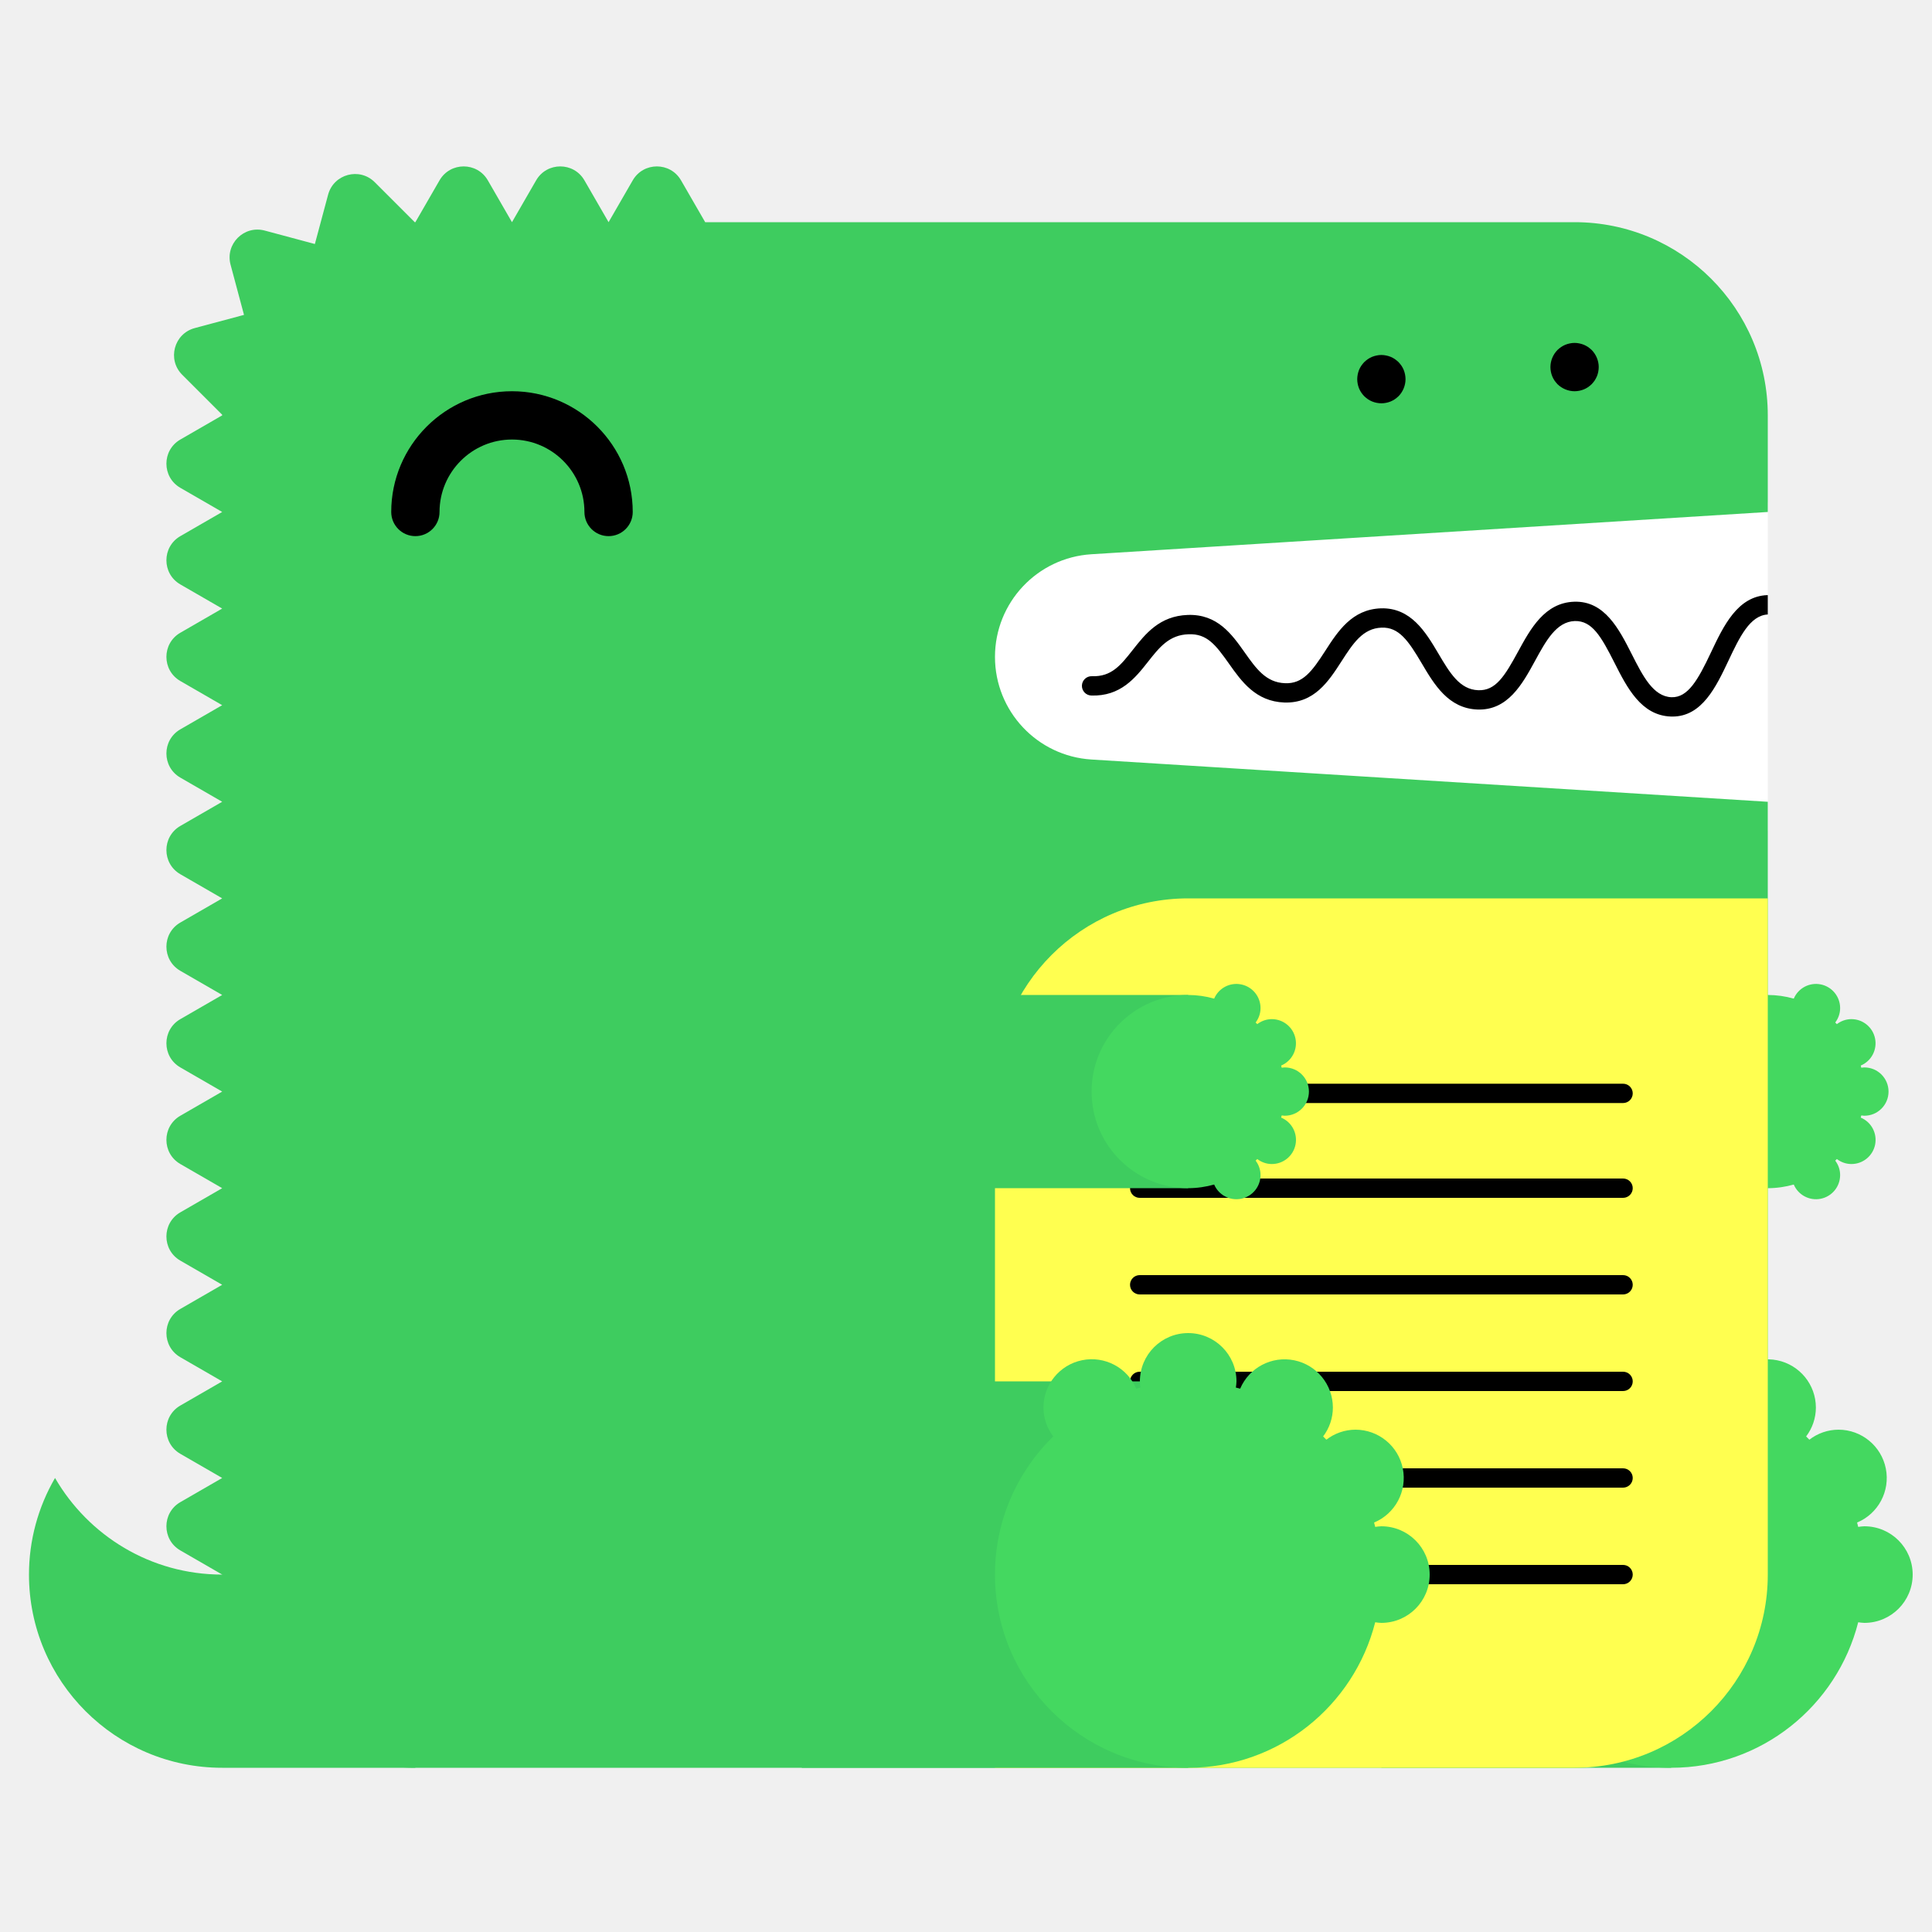
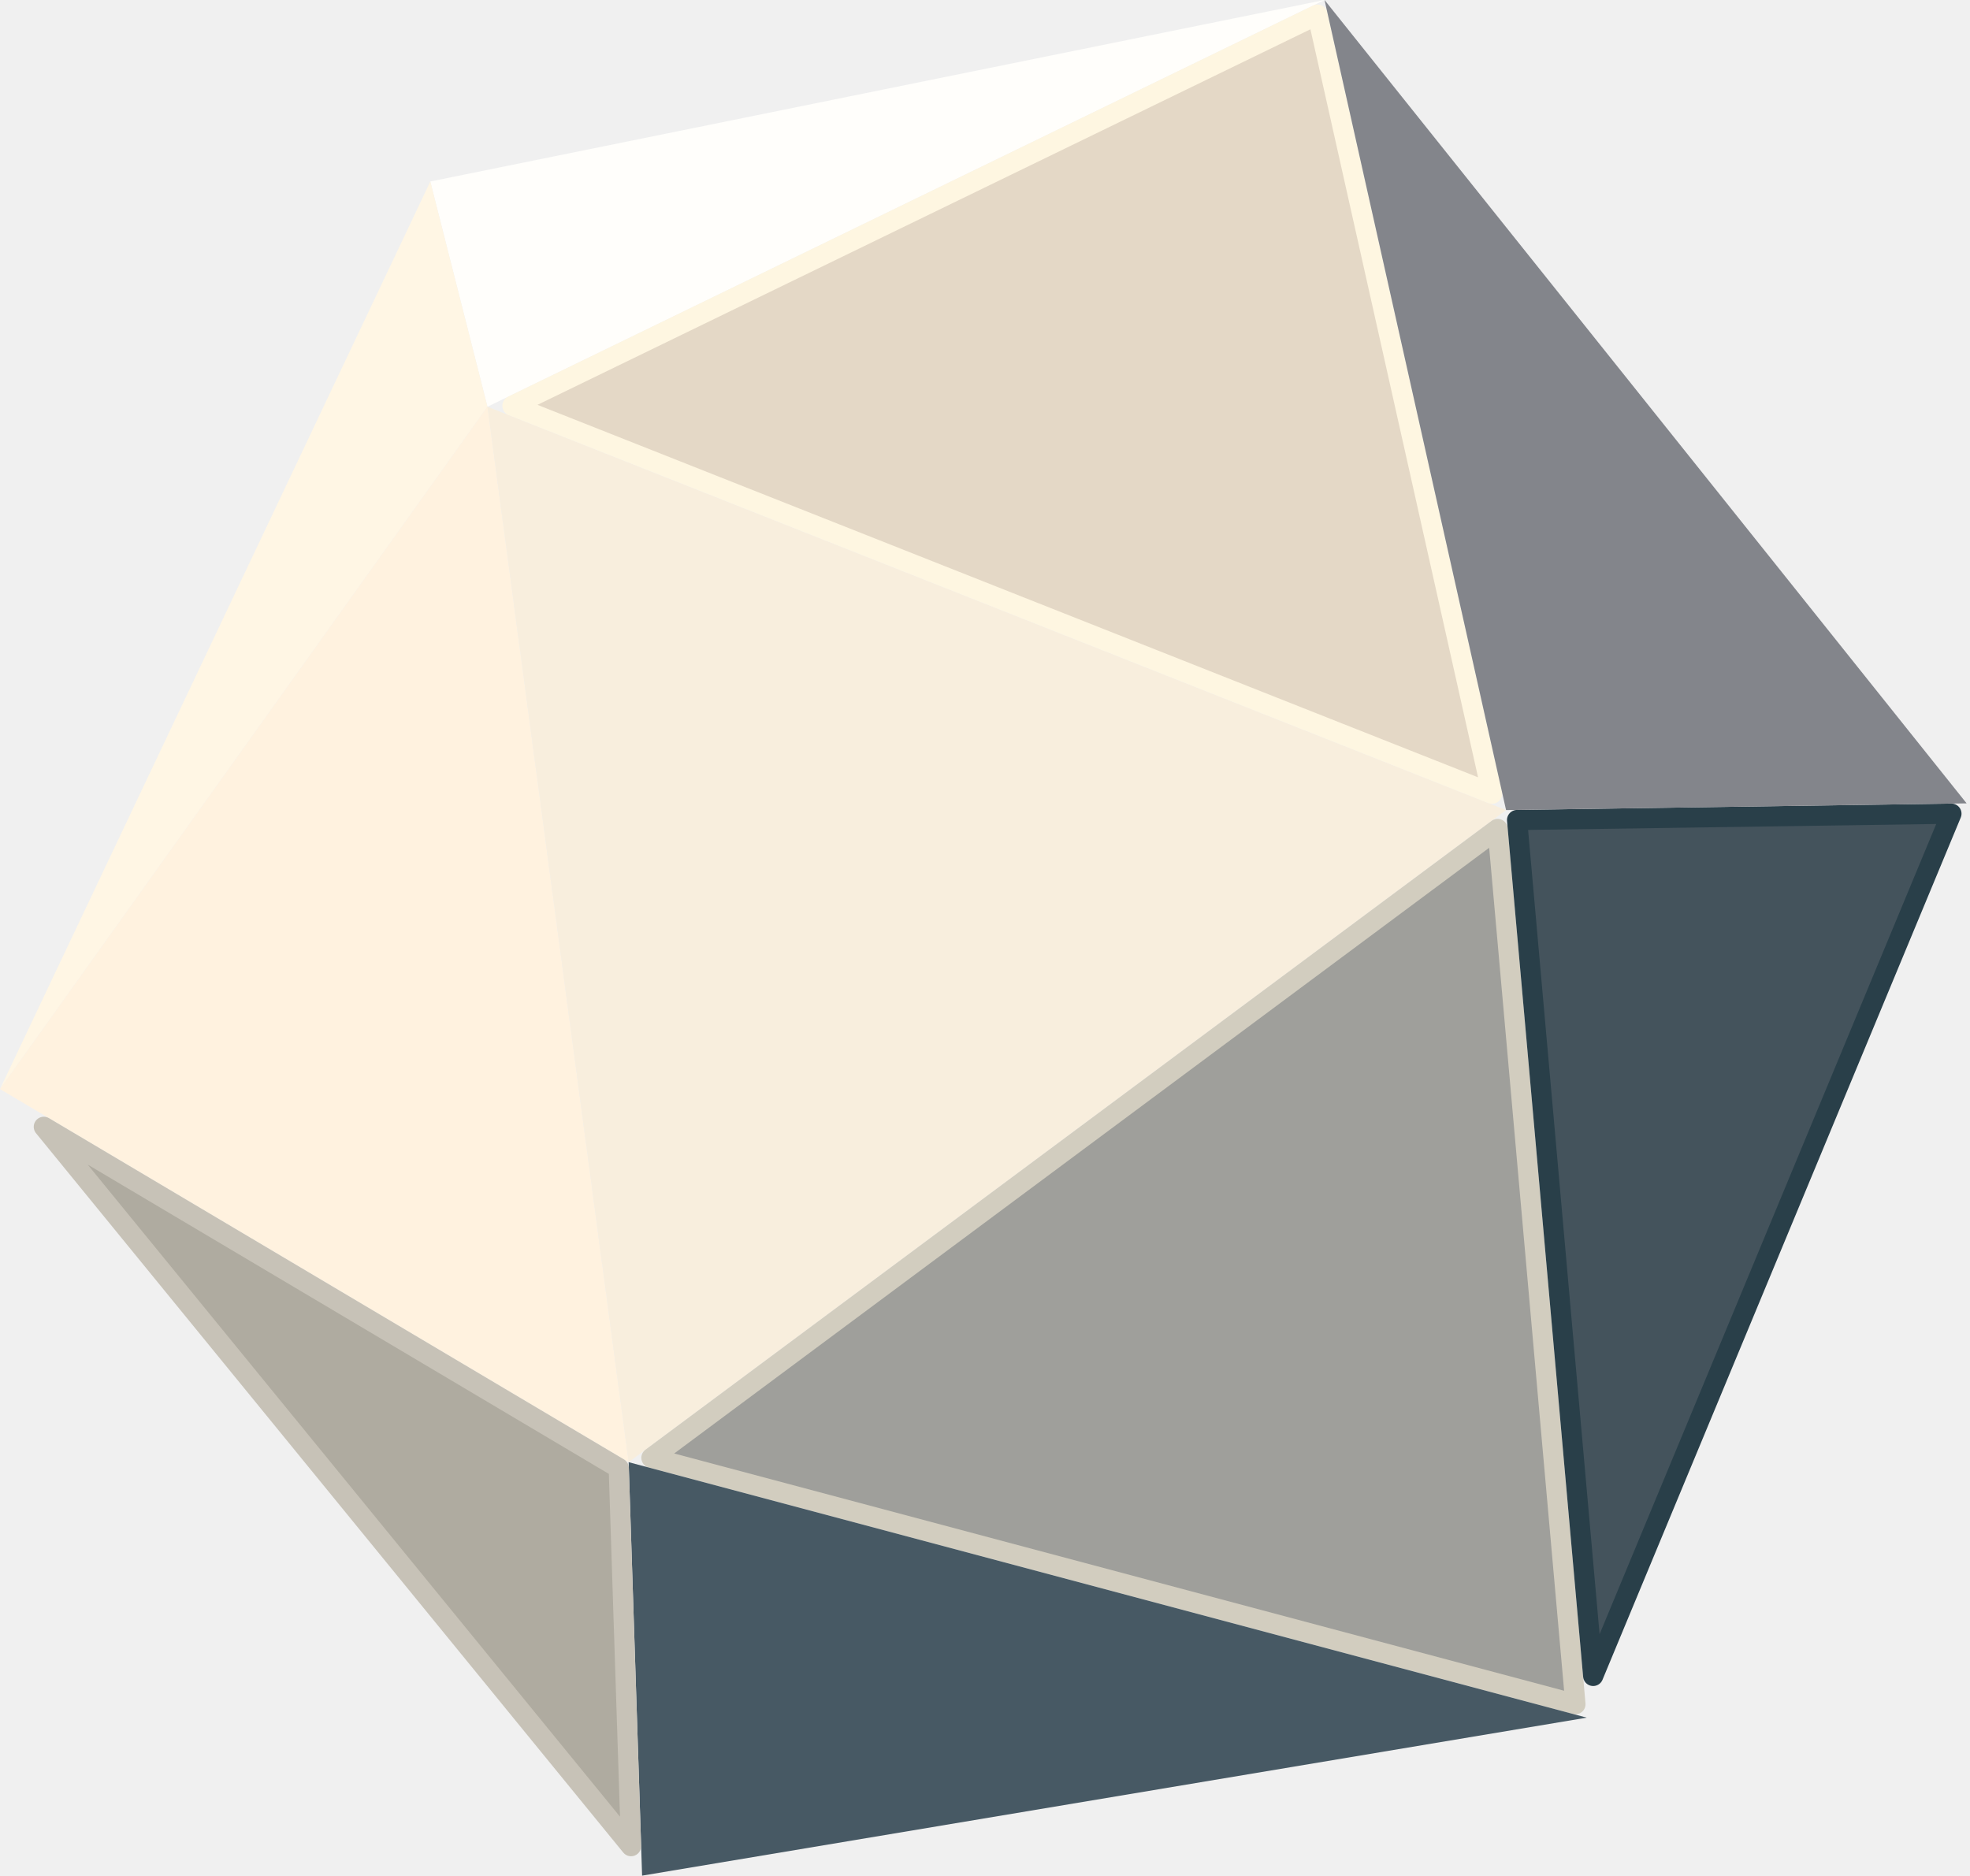
- <svg xmlns="http://www.w3.org/2000/svg" width="200" height="200" viewBox="0 0 200 200">
-   <g fill="none" fill-rule="evenodd">
-     <path fill="#FFF" d="M99 52h84v34H99z" />
-     <path d="M23 163c-7.398 0-13.843-4.027-17.303-10A19.886 19.886 0 0 0 3 163c0 11.046 8.954 20 20 20h20v-20H23z" fill="#3ECC5F" />
-     <path d="M112.98 57.376L183 53V43c0-11.046-8.954-20-20-20H73l-2.5-4.33c-1.112-1.925-3.889-1.925-5 0L63 23l-2.5-4.33c-1.111-1.925-3.889-1.925-5 0L53 23l-2.5-4.33c-1.111-1.925-3.889-1.925-5 0L43 23c-.022 0-.042.003-.065.003l-4.142-4.141c-1.57-1.571-4.252-.853-4.828 1.294l-1.369 5.104-5.192-1.392c-2.148-.575-4.111 1.389-3.535 3.536l1.39 5.193-5.102 1.367c-2.148.576-2.867 3.259-1.296 4.83l4.142 4.142c0 .021-.003.042-.003.064l-4.33 2.5c-1.925 1.111-1.925 3.889 0 5L23 53l-4.33 2.5c-1.925 1.111-1.925 3.889 0 5L23 63l-4.33 2.5c-1.925 1.111-1.925 3.889 0 5L23 73l-4.33 2.5c-1.925 1.111-1.925 3.889 0 5L23 83l-4.33 2.5c-1.925 1.111-1.925 3.889 0 5L23 93l-4.33 2.5c-1.925 1.111-1.925 3.889 0 5L23 103l-4.33 2.5c-1.925 1.111-1.925 3.889 0 5L23 113l-4.33 2.5c-1.925 1.111-1.925 3.889 0 5L23 123l-4.33 2.5c-1.925 1.111-1.925 3.889 0 5L23 133l-4.33 2.5c-1.925 1.111-1.925 3.889 0 5L23 143l-4.33 2.5c-1.925 1.111-1.925 3.889 0 5L23 153l-4.33 2.5c-1.925 1.111-1.925 3.889 0 5L23 163c0 11.046 8.954 20 20 20h120c11.046 0 20-8.954 20-20V83l-70.02-4.376A10.645 10.645 0 0 1 103 68c0-5.621 4.37-10.273 9.98-10.624" fill="#3ECC5F" />
-     <path fill="#3ECC5F" d="M143 183h30v-40h-30z" />
-     <path d="M193 158c-.219 0-.428.037-.639.064-.038-.15-.074-.301-.116-.451A5 5 0 0 0 190.32 148a4.96 4.96 0 0 0-3.016 1.036 26.531 26.531 0 0 0-.335-.336 4.955 4.955 0 0 0 1.011-2.987 5 5 0 0 0-9.599-1.959c-.148-.042-.297-.077-.445-.115.027-.211.064-.42.064-.639a5 5 0 0 0-5-5 5 5 0 0 0-5 5c0 .219.037.428.064.639-.148.038-.297.073-.445.115a4.998 4.998 0 0 0-9.599 1.959c0 1.125.384 2.151 1.011 2.987-3.717 3.632-6.031 8.693-6.031 14.3 0 11.046 8.954 20 20 20 9.339 0 17.16-6.41 19.361-15.064.211.027.42.064.639.064a5 5 0 0 0 5-5 5 5 0 0 0-5-5" fill="#44D860" />
-     <path fill="#3ECC5F" d="M153 123h30v-20h-30z" />
-     <path d="M193 115.5a2.5 2.5 0 1 0 0-5c-.109 0-.214.019-.319.032-.02-.075-.037-.15-.058-.225a2.501 2.501 0 0 0-.963-4.807c-.569 0-1.088.197-1.508.518a6.653 6.653 0 0 0-.168-.168c.314-.417.506-.931.506-1.494a2.5 2.5 0 0 0-4.8-.979A9.987 9.987 0 0 0 183 103c-5.522 0-10 4.478-10 10s4.478 10 10 10c.934 0 1.833-.138 2.69-.377a2.5 2.5 0 0 0 4.8-.979c0-.563-.192-1.077-.506-1.494.057-.055.113-.111.168-.168.42.321.939.518 1.508.518a2.5 2.5 0 0 0 .963-4.807c.021-.074.038-.15.058-.225.105.013.21.032.319.032" fill="#44D860" />
-     <path d="M63 55.5a2.5 2.5 0 0 1-2.5-2.5c0-4.136-3.364-7.5-7.5-7.5s-7.5 3.364-7.5 7.5a2.5 2.5 0 1 1-5 0c0-6.893 5.607-12.5 12.5-12.5S65.5 46.107 65.5 53a2.5 2.5 0 0 1-2.5 2.5" fill="#000" />
-     <path d="M103 183h60c11.046 0 20-8.954 20-20V93h-60c-11.046 0-20 8.954-20 20v70z" fill="#FFFF50" />
-     <path d="M168.02 124h-50.04a1 1 0 1 1 0-2h50.04a1 1 0 1 1 0 2m0 20h-50.04a1 1 0 1 1 0-2h50.04a1 1 0 1 1 0 2m0 20h-50.04a1 1 0 1 1 0-2h50.04a1 1 0 1 1 0 2m0-49.814h-50.04a1 1 0 1 1 0-2h50.04a1 1 0 1 1 0 2m0 19.814h-50.04a1 1 0 1 1 0-2h50.04a1 1 0 1 1 0 2m0 20h-50.04a1 1 0 1 1 0-2h50.04a1 1 0 1 1 0 2M183 61.611c-.012 0-.022-.006-.034-.005-3.09.105-4.552 3.196-5.842 5.923-1.346 2.85-2.387 4.703-4.093 4.647-1.889-.068-2.969-2.202-4.113-4.46-1.314-2.594-2.814-5.536-5.963-5.426-3.046.104-4.513 2.794-5.807 5.167-1.377 2.528-2.314 4.065-4.121 3.994-1.927-.07-2.951-1.805-4.136-3.813-1.321-2.236-2.848-4.75-5.936-4.664-2.994.103-4.465 2.385-5.763 4.4-1.373 2.13-2.335 3.428-4.165 3.351-1.973-.07-2.992-1.51-4.171-3.177-1.324-1.873-2.816-3.993-5.895-3.89-2.928.1-4.399 1.97-5.696 3.618-1.232 1.564-2.194 2.802-4.229 2.724a1 1 0 0 0-.072 2c3.017.101 4.545-1.8 5.872-3.487 1.177-1.496 2.193-2.787 4.193-2.855 1.926-.082 2.829 1.115 4.195 3.045 1.297 1.834 2.769 3.914 5.731 4.021 3.103.104 4.596-2.215 5.918-4.267 1.182-1.834 2.202-3.417 4.15-3.484 1.793-.067 2.769 1.35 4.145 3.681 1.297 2.197 2.766 4.686 5.787 4.796 3.125.108 4.634-2.62 5.949-5.035 1.139-2.088 2.214-4.06 4.119-4.126 1.793-.042 2.728 1.595 4.111 4.33 1.292 2.553 2.757 5.445 5.825 5.556l.169.003c3.064 0 4.518-3.075 5.805-5.794 1.139-2.41 2.217-4.68 4.067-4.773v-2z" fill="#000" />
-     <path fill="#3ECC5F" d="M83 183h40v-40H83z" />
-     <path d="M143 158c-.219 0-.428.037-.639.064-.038-.15-.074-.301-.116-.451A5 5 0 0 0 140.32 148a4.96 4.96 0 0 0-3.016 1.036 26.531 26.531 0 0 0-.335-.336 4.955 4.955 0 0 0 1.011-2.987 5 5 0 0 0-9.599-1.959c-.148-.042-.297-.077-.445-.115.027-.211.064-.42.064-.639a5 5 0 0 0-5-5 5 5 0 0 0-5 5c0 .219.037.428.064.639-.148.038-.297.073-.445.115a4.998 4.998 0 0 0-9.599 1.959c0 1.125.384 2.151 1.011 2.987-3.717 3.632-6.031 8.693-6.031 14.3 0 11.046 8.954 20 20 20 9.339 0 17.16-6.41 19.361-15.064.211.027.42.064.639.064a5 5 0 0 0 5-5 5 5 0 0 0-5-5" fill="#44D860" />
-     <path fill="#3ECC5F" d="M83 123h40v-20H83z" />
-     <path d="M133 115.5a2.5 2.5 0 1 0 0-5c-.109 0-.214.019-.319.032-.02-.075-.037-.15-.058-.225a2.501 2.501 0 0 0-.963-4.807c-.569 0-1.088.197-1.508.518a6.653 6.653 0 0 0-.168-.168c.314-.417.506-.931.506-1.494a2.5 2.5 0 0 0-4.8-.979A9.987 9.987 0 0 0 123 103c-5.522 0-10 4.478-10 10s4.478 10 10 10c.934 0 1.833-.138 2.69-.377a2.5 2.5 0 0 0 4.8-.979c0-.563-.192-1.077-.506-1.494.057-.055.113-.111.168-.168.42.321.939.518 1.508.518a2.5 2.5 0 0 0 .963-4.807c.021-.074.038-.15.058-.225.105.013.21.032.319.032" fill="#44D860" />
-     <path d="M143 41.75c-.16 0-.33-.02-.49-.05a2.52 2.52 0 0 1-.47-.14c-.15-.06-.29-.14-.431-.23-.13-.09-.259-.2-.38-.31-.109-.12-.219-.24-.309-.38s-.17-.28-.231-.43a2.619 2.619 0 0 1-.189-.96c0-.16.02-.33.05-.49.03-.16.08-.31.139-.47.061-.15.141-.29.231-.43.09-.13.2-.26.309-.38.121-.11.25-.22.38-.31.141-.09.281-.17.431-.23.149-.06.31-.11.47-.14.32-.07.65-.07.98 0 .159.03.32.08.47.14.149.06.29.14.43.23.13.09.259.2.38.31.11.12.22.25.31.38.09.14.17.28.23.43.06.16.11.31.14.47.029.16.05.33.05.49 0 .66-.271 1.31-.73 1.77-.121.11-.25.22-.38.31-.14.09-.281.17-.43.23a2.565 2.565 0 0 1-.96.19m20-1.25c-.66 0-1.3-.27-1.771-.73a3.802 3.802 0 0 1-.309-.38c-.09-.14-.17-.28-.231-.43a2.619 2.619 0 0 1-.189-.96c0-.66.27-1.3.729-1.77.121-.11.25-.22.38-.31.141-.09.281-.17.431-.23.149-.06.31-.11.47-.14.32-.07.66-.07.98 0 .159.03.32.08.47.14.149.06.29.14.43.23.13.09.259.2.38.31.459.47.73 1.11.73 1.77 0 .16-.021.33-.05.49-.03.16-.08.32-.14.47-.07.15-.14.29-.23.43-.09.13-.2.26-.31.38-.121.11-.25.22-.38.31-.14.09-.281.17-.43.23a2.565 2.565 0 0 1-.96.19" fill="#000" />
-   </g>
+ <svg xmlns="http://www.w3.org/2000/svg" width="293" height="279" viewBox="0 0 293 279" fill="none">
+   <path d="M197 0L64 27L72.5 60.5L197 0Z" fill="#FFFEFB" />
+   <path d="M0 162L64 27L72.5 60.5L0 162Z" fill="#FFF6E4" />
+   <path d="M0 162L93.5 217.5L72.5 60.5L0 162Z" fill="#FFF2DF" />
+   <path d="M224 120.5L93.5 217.5L72.5 60.5L224 120.5Z" fill="#F8EEDD" />
+   <path d="M234.316 253.499L96.888 216.851L222.743 123.303L234.316 253.499Z" fill="#9F9F9B" stroke="#D2CDBF" stroke-width="3" stroke-linejoin="round" />
+   <path d="M95.5 279L93.5 217.5L236 255.5L95.5 279Z" fill="#475964" />
+   <path d="M6.518 167.613L92.028 218.37L93.857 274.614L6.518 167.613Z" fill="#AFABA0" stroke="#C7C2B7" stroke-width="3" stroke-linejoin="round" />
+   <path d="M236.954 249.293L225.637 121.976L290.239 121.033L236.954 249.293Z" fill="#44535C" stroke="#293F49" stroke-width="3" stroke-linejoin="round" />
+   <path d="M76.22 60.36L195.951 2.178L221.916 118.061L76.22 60.36Z" fill="#E4D8C6" stroke="#FEF6E1" stroke-width="3" stroke-linejoin="round" />
+   <path d="M197 0L224 120.5L292.5 119.5L197 0Z" fill="#83858B" />
</svg>
